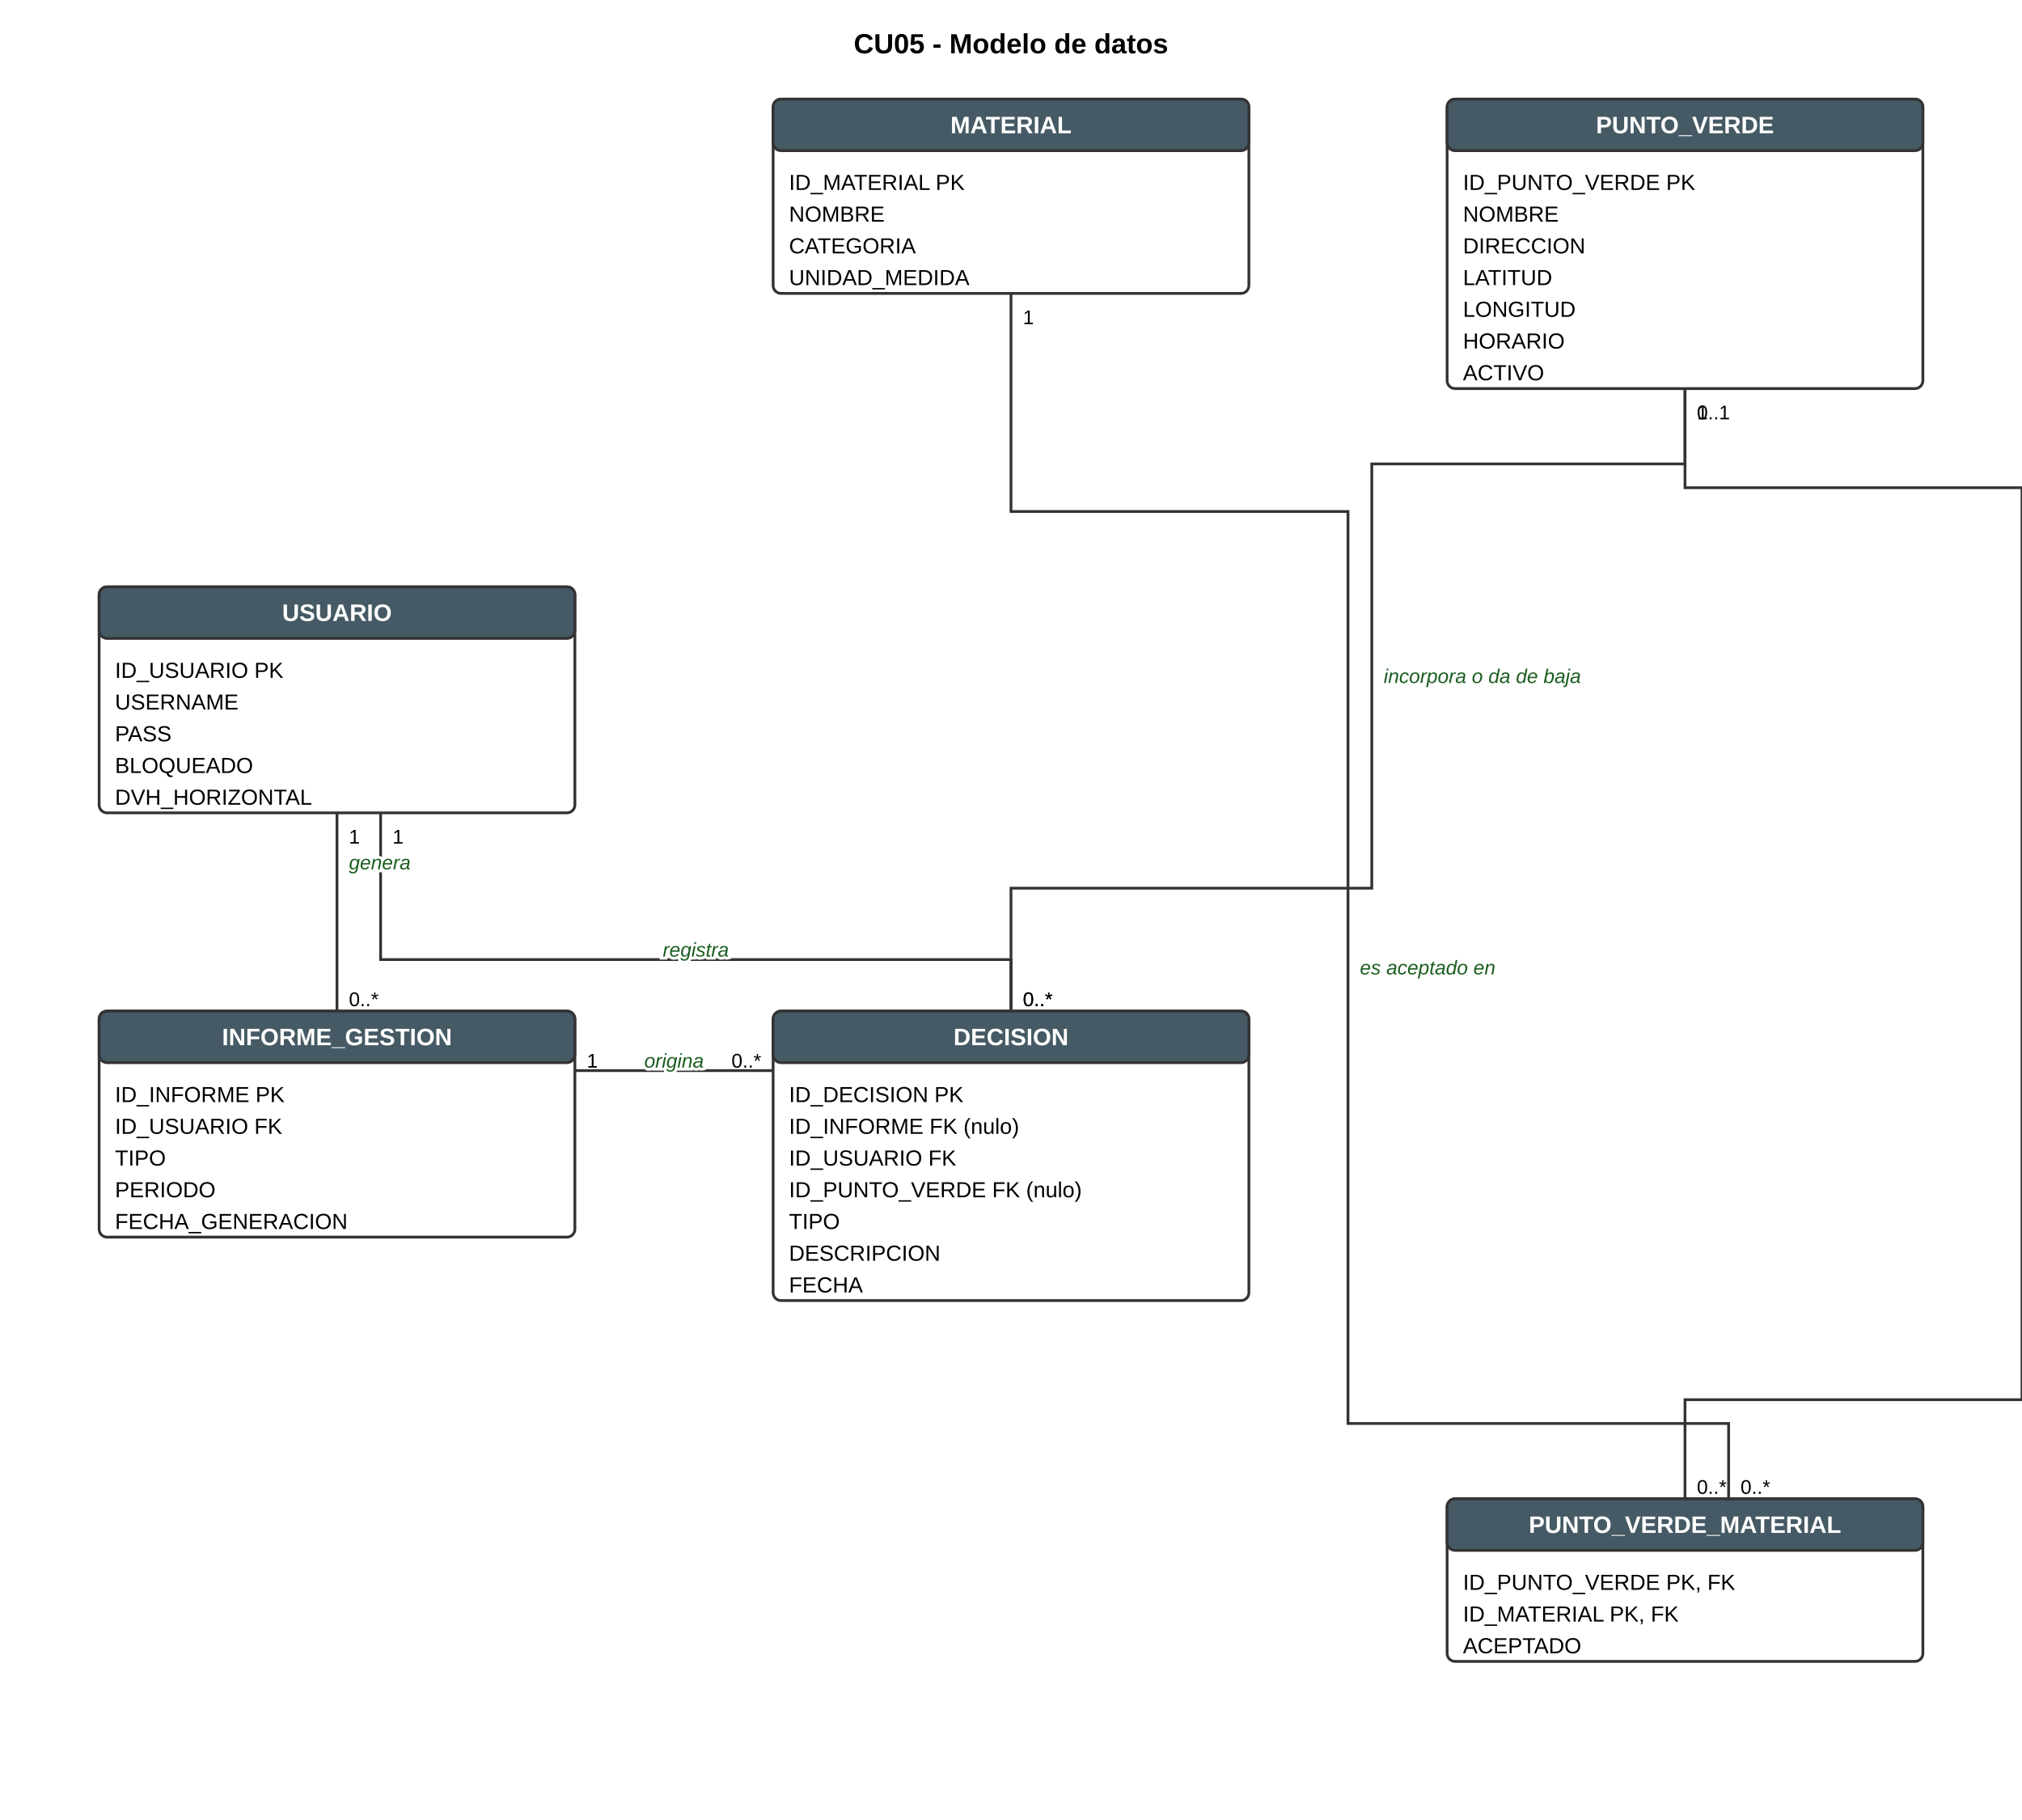
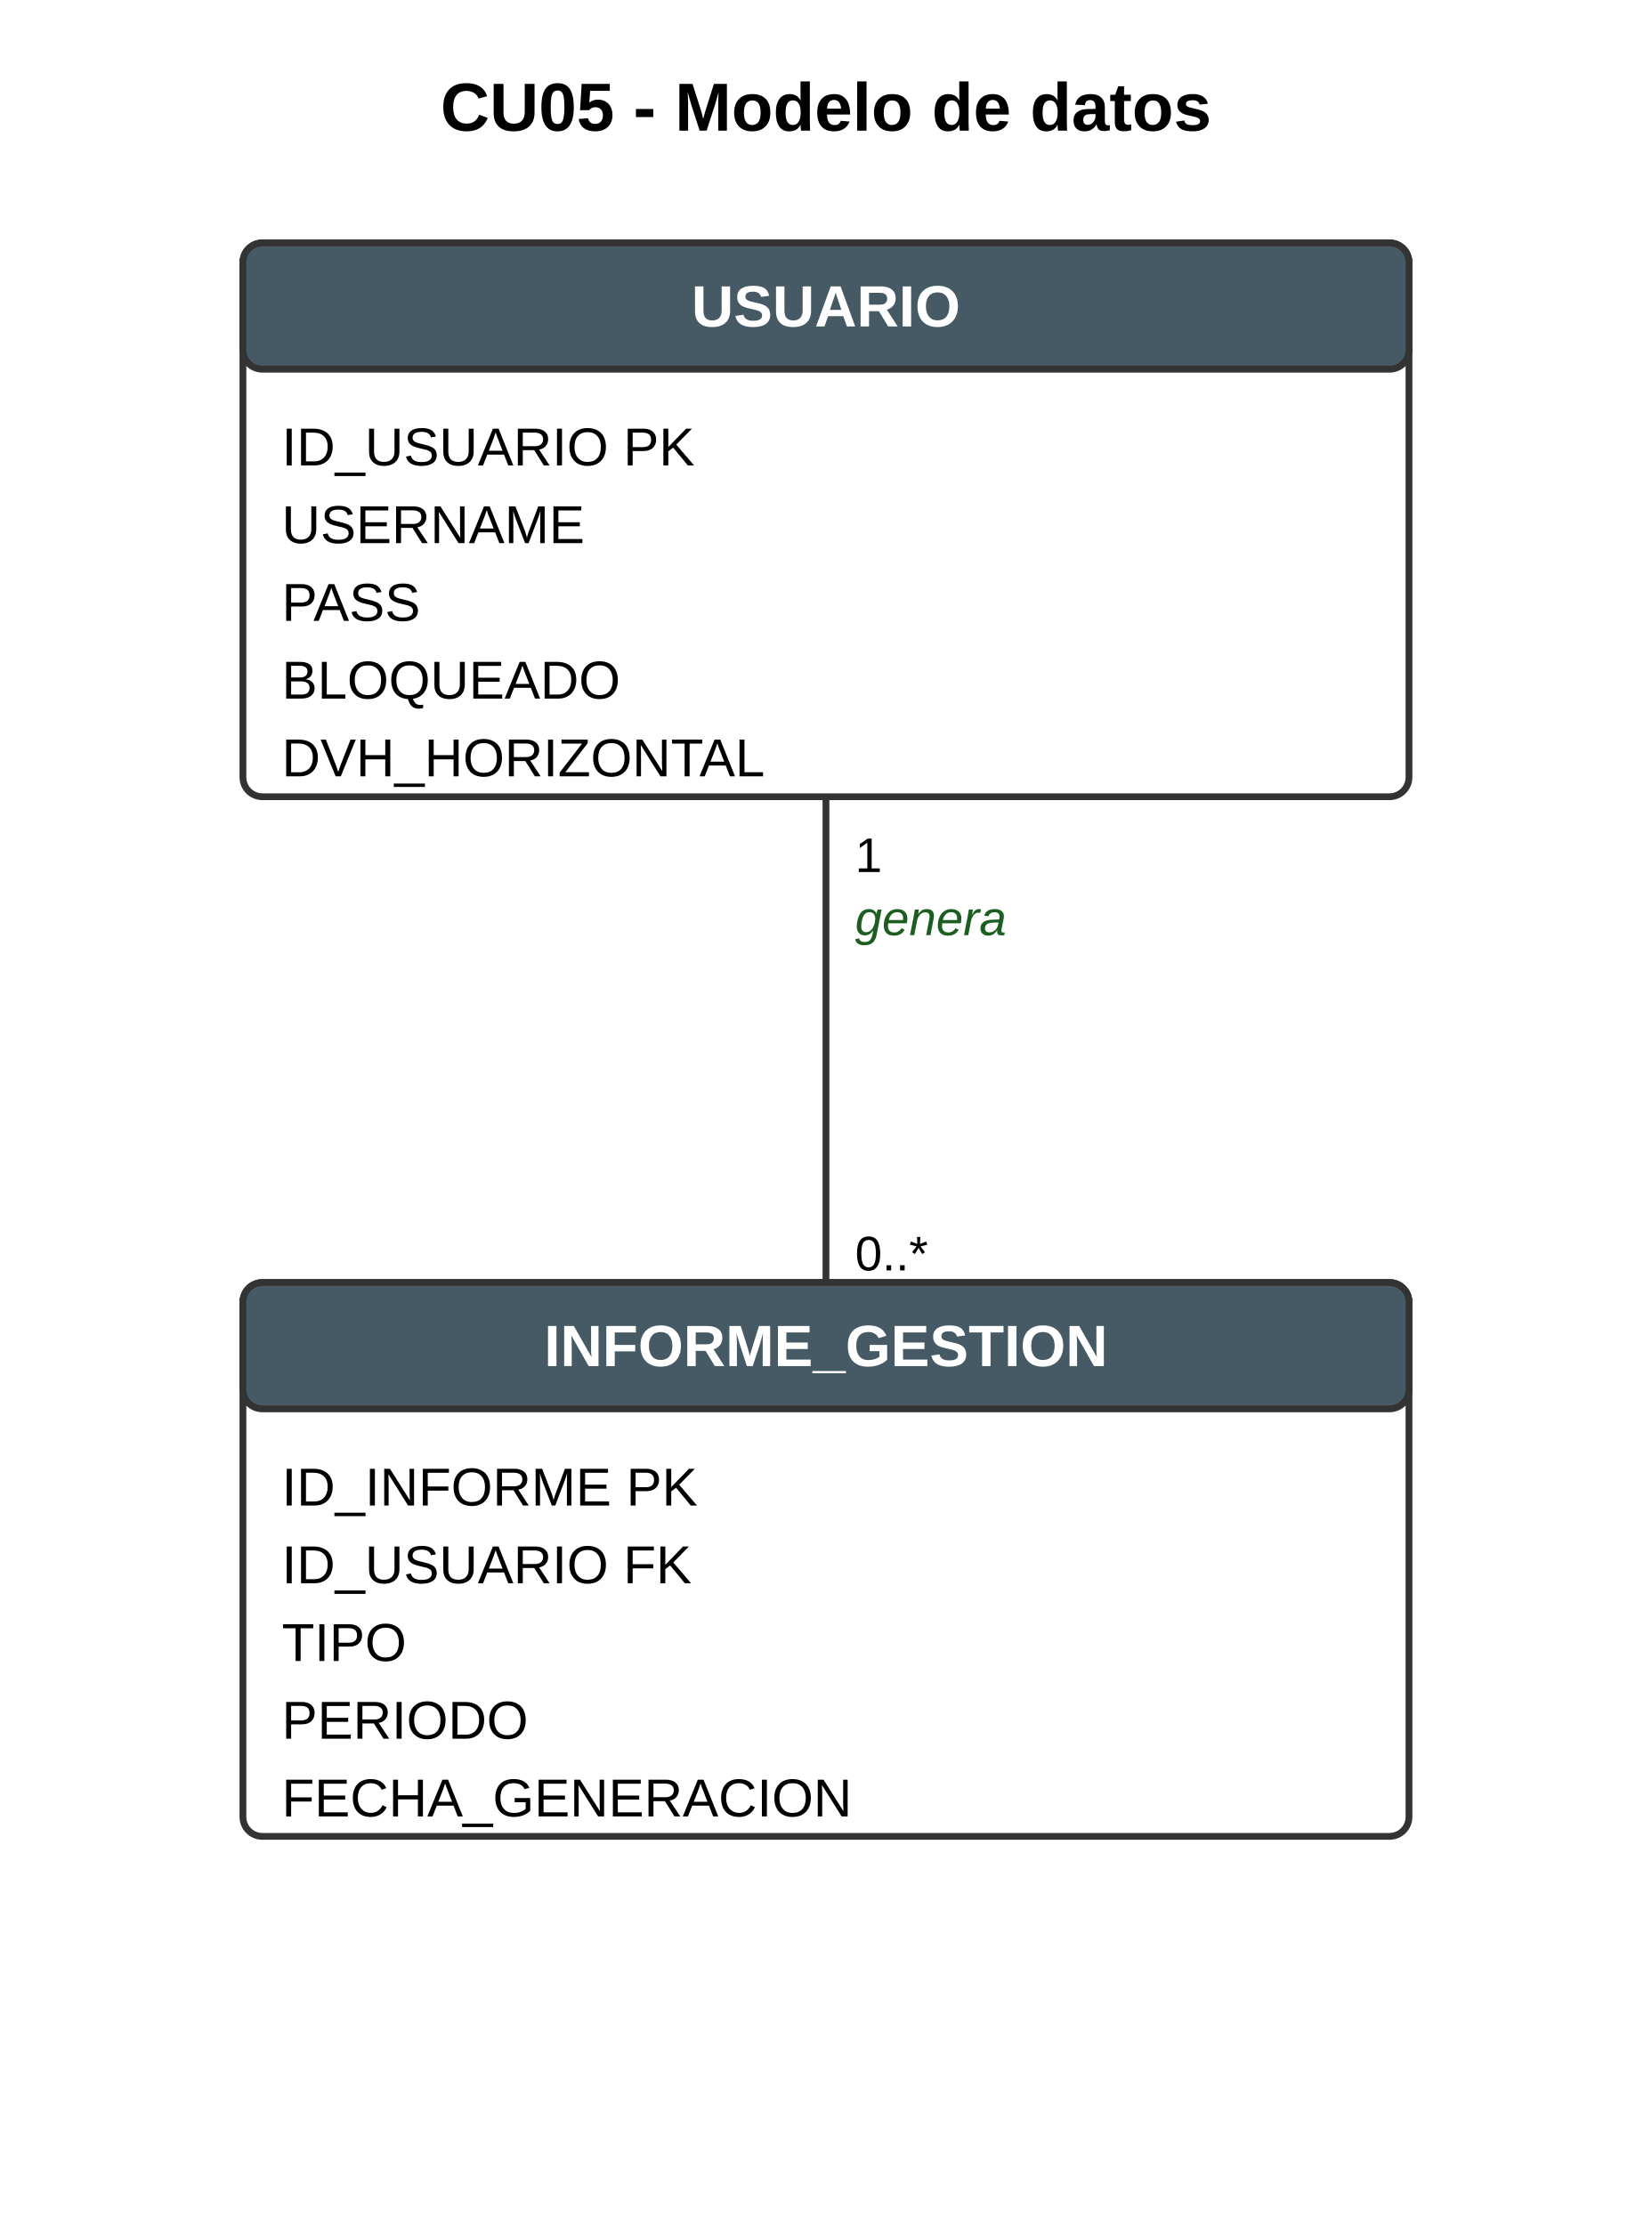
- <svg xmlns="http://www.w3.org/2000/svg" width="1020" height="918" viewBox="0 0 1020 918">
+ <svg xmlns="http://www.w3.org/2000/svg" width="340" height="458" viewBox="0 0 340 458">
  <defs>
    <marker id="ah" markerWidth="10" markerHeight="8" refX="9" refY="4" orient="auto">
      <path d="M0,0 L10,4 L0,8 z" fill="#333333" />
    </marker>
  </defs>
-   <rect width="1020" height="918" fill="#ffffff" />
-   <text x="510.0" y="26.9" text-anchor="middle" font-size="14" font-weight="bold" fill="#000000" font-family="Arial, Helvetica, sans-serif">CU05 - Modelo de datos</text>
-   <polyline points="850.0,196.0 850.0,246.0 1020.0,246.0 1020.0,706.0 850.0,706.0 850.0,756.0" fill="none" stroke="#333333" stroke-width="1.4" />
-   <polyline points="510.0,148.0 510.0,258.0 680.0,258.0 680.0,718.0 872.0,718.0 872.0,756.0" fill="none" stroke="#333333" stroke-width="1.4" />
-   <polyline points="170.0,410.0 170.0,460.0 170.0,460.0 170.0,510.0" fill="none" stroke="#333333" stroke-width="1.4" />
-   <polyline points="290.0,540.0 390.0,540.0" fill="none" stroke="#333333" stroke-width="1.4" />
-   <polyline points="510.0,510.0 510.0,448.0 692.0,448.0 692.0,234.0 850.0,234.0 850.0,196.0" fill="none" stroke="#333333" stroke-width="1.4" />
-   <polyline points="192.0,410.0 192.0,484.0 510.0,484.0 510.0,510.0" fill="none" stroke="#333333" stroke-width="1.4" />
-   <rect x="50.0" y="296.0" width="240.0" height="114.0" rx="4" fill="#ffffff" stroke="#333333" stroke-width="1.4" />
-   <rect x="50.0" y="296.0" width="240.0" height="26.0" rx="4" fill="#455a64" stroke="#333333" stroke-width="1.4" />
-   <text x="170.0" y="313.2" text-anchor="middle" font-size="12" font-weight="bold" fill="#ffffff" font-family="Arial, Helvetica, sans-serif">USUARIO</text>
-   <text x="58.0" y="341.9" text-anchor="start" font-size="11" font-weight="normal" fill="#000000" font-family="Arial, Helvetica, sans-serif">ID_USUARIO PK</text>
-   <text x="58.0" y="357.9" text-anchor="start" font-size="11" font-weight="normal" fill="#000000" font-family="Arial, Helvetica, sans-serif">USERNAME</text>
-   <text x="58.0" y="373.9" text-anchor="start" font-size="11" font-weight="normal" fill="#000000" font-family="Arial, Helvetica, sans-serif">PASS</text>
-   <text x="58.0" y="389.9" text-anchor="start" font-size="11" font-weight="normal" fill="#000000" font-family="Arial, Helvetica, sans-serif">BLOQUEADO</text>
-   <text x="58.0" y="405.9" text-anchor="start" font-size="11" font-weight="normal" fill="#000000" font-family="Arial, Helvetica, sans-serif">DVH_HORIZONTAL</text>
-   <rect x="730.0" y="50.0" width="240.0" height="146.0" rx="4" fill="#ffffff" stroke="#333333" stroke-width="1.4" />
-   <rect x="730.0" y="50.0" width="240.0" height="26.0" rx="4" fill="#455a64" stroke="#333333" stroke-width="1.4" />
-   <text x="850.0" y="67.2" text-anchor="middle" font-size="12" font-weight="bold" fill="#ffffff" font-family="Arial, Helvetica, sans-serif">PUNTO_VERDE</text>
-   <text x="738.0" y="95.8" text-anchor="start" font-size="11" font-weight="normal" fill="#000000" font-family="Arial, Helvetica, sans-serif">ID_PUNTO_VERDE PK</text>
-   <text x="738.0" y="111.8" text-anchor="start" font-size="11" font-weight="normal" fill="#000000" font-family="Arial, Helvetica, sans-serif">NOMBRE</text>
-   <text x="738.0" y="127.8" text-anchor="start" font-size="11" font-weight="normal" fill="#000000" font-family="Arial, Helvetica, sans-serif">DIRECCION</text>
-   <text x="738.0" y="143.8" text-anchor="start" font-size="11" font-weight="normal" fill="#000000" font-family="Arial, Helvetica, sans-serif">LATITUD</text>
-   <text x="738.0" y="159.8" text-anchor="start" font-size="11" font-weight="normal" fill="#000000" font-family="Arial, Helvetica, sans-serif">LONGITUD</text>
-   <text x="738.0" y="175.8" text-anchor="start" font-size="11" font-weight="normal" fill="#000000" font-family="Arial, Helvetica, sans-serif">HORARIO</text>
-   <text x="738.0" y="191.8" text-anchor="start" font-size="11" font-weight="normal" fill="#000000" font-family="Arial, Helvetica, sans-serif">ACTIVO</text>
-   <rect x="390.0" y="50.0" width="240.0" height="98.0" rx="4" fill="#ffffff" stroke="#333333" stroke-width="1.4" />
-   <rect x="390.0" y="50.0" width="240.0" height="26.0" rx="4" fill="#455a64" stroke="#333333" stroke-width="1.4" />
-   <text x="510.0" y="67.2" text-anchor="middle" font-size="12" font-weight="bold" fill="#ffffff" font-family="Arial, Helvetica, sans-serif">MATERIAL</text>
-   <text x="398.0" y="95.8" text-anchor="start" font-size="11" font-weight="normal" fill="#000000" font-family="Arial, Helvetica, sans-serif">ID_MATERIAL PK</text>
-   <text x="398.0" y="111.8" text-anchor="start" font-size="11" font-weight="normal" fill="#000000" font-family="Arial, Helvetica, sans-serif">NOMBRE</text>
-   <text x="398.0" y="127.8" text-anchor="start" font-size="11" font-weight="normal" fill="#000000" font-family="Arial, Helvetica, sans-serif">CATEGORIA</text>
-   <text x="398.0" y="143.8" text-anchor="start" font-size="11" font-weight="normal" fill="#000000" font-family="Arial, Helvetica, sans-serif">UNIDAD_MEDIDA</text>
-   <rect x="730.0" y="756.0" width="240.0" height="82.0" rx="4" fill="#ffffff" stroke="#333333" stroke-width="1.4" />
-   <rect x="730.0" y="756.0" width="240.0" height="26.0" rx="4" fill="#455a64" stroke="#333333" stroke-width="1.4" />
-   <text x="850.0" y="773.2" text-anchor="middle" font-size="12" font-weight="bold" fill="#ffffff" font-family="Arial, Helvetica, sans-serif">PUNTO_VERDE_MATERIAL</text>
-   <text x="738.0" y="801.9" text-anchor="start" font-size="11" font-weight="normal" fill="#000000" font-family="Arial, Helvetica, sans-serif">ID_PUNTO_VERDE PK, FK</text>
-   <text x="738.0" y="817.9" text-anchor="start" font-size="11" font-weight="normal" fill="#000000" font-family="Arial, Helvetica, sans-serif">ID_MATERIAL PK, FK</text>
-   <text x="738.0" y="833.9" text-anchor="start" font-size="11" font-weight="normal" fill="#000000" font-family="Arial, Helvetica, sans-serif">ACEPTADO</text>
-   <rect x="390.0" y="510.0" width="240.0" height="146.0" rx="4" fill="#ffffff" stroke="#333333" stroke-width="1.4" />
-   <rect x="390.0" y="510.0" width="240.0" height="26.0" rx="4" fill="#455a64" stroke="#333333" stroke-width="1.4" />
-   <text x="510.0" y="527.2" text-anchor="middle" font-size="12" font-weight="bold" fill="#ffffff" font-family="Arial, Helvetica, sans-serif">DECISION</text>
-   <text x="398.0" y="555.9" text-anchor="start" font-size="11" font-weight="normal" fill="#000000" font-family="Arial, Helvetica, sans-serif">ID_DECISION PK</text>
-   <text x="398.0" y="571.9" text-anchor="start" font-size="11" font-weight="normal" fill="#000000" font-family="Arial, Helvetica, sans-serif">ID_INFORME FK (nulo)</text>
-   <text x="398.0" y="587.9" text-anchor="start" font-size="11" font-weight="normal" fill="#000000" font-family="Arial, Helvetica, sans-serif">ID_USUARIO FK</text>
-   <text x="398.0" y="603.9" text-anchor="start" font-size="11" font-weight="normal" fill="#000000" font-family="Arial, Helvetica, sans-serif">ID_PUNTO_VERDE FK (nulo)</text>
-   <text x="398.0" y="619.9" text-anchor="start" font-size="11" font-weight="normal" fill="#000000" font-family="Arial, Helvetica, sans-serif">TIPO</text>
-   <text x="398.0" y="635.9" text-anchor="start" font-size="11" font-weight="normal" fill="#000000" font-family="Arial, Helvetica, sans-serif">DESCRIPCION</text>
-   <text x="398.0" y="651.9" text-anchor="start" font-size="11" font-weight="normal" fill="#000000" font-family="Arial, Helvetica, sans-serif">FECHA</text>
-   <rect x="50.0" y="510.0" width="240.0" height="114.0" rx="4" fill="#ffffff" stroke="#333333" stroke-width="1.4" />
-   <rect x="50.0" y="510.0" width="240.0" height="26.0" rx="4" fill="#455a64" stroke="#333333" stroke-width="1.4" />
-   <text x="170.0" y="527.2" text-anchor="middle" font-size="12" font-weight="bold" fill="#ffffff" font-family="Arial, Helvetica, sans-serif">INFORME_GESTION</text>
-   <text x="58.0" y="555.9" text-anchor="start" font-size="11" font-weight="normal" fill="#000000" font-family="Arial, Helvetica, sans-serif">ID_INFORME PK</text>
-   <text x="58.0" y="571.9" text-anchor="start" font-size="11" font-weight="normal" fill="#000000" font-family="Arial, Helvetica, sans-serif">ID_USUARIO FK</text>
-   <text x="58.0" y="587.9" text-anchor="start" font-size="11" font-weight="normal" fill="#000000" font-family="Arial, Helvetica, sans-serif">TIPO</text>
-   <text x="58.0" y="603.9" text-anchor="start" font-size="11" font-weight="normal" fill="#000000" font-family="Arial, Helvetica, sans-serif">PERIODO</text>
-   <text x="58.0" y="619.9" text-anchor="start" font-size="11" font-weight="normal" fill="#000000" font-family="Arial, Helvetica, sans-serif">FECHA_GENERACION</text>
-   <text x="856.0" y="211.5" text-anchor="start" font-size="10" font-weight="normal" fill="#000000" font-family="Arial, Helvetica, sans-serif">1</text>
-   <text x="856.0" y="753.5" text-anchor="start" font-size="10" font-weight="normal" fill="#000000" font-family="Arial, Helvetica, sans-serif">0..*</text>
-   <text x="1026.0" y="479.5" text-anchor="start" font-size="10" font-weight="normal" fill="#1b5e20" font-family="Arial, Helvetica, sans-serif" font-style="italic" paint-order="stroke" stroke="#ffffff" stroke-width="3">acepta</text>
-   <text x="516.0" y="163.5" text-anchor="start" font-size="10" font-weight="normal" fill="#000000" font-family="Arial, Helvetica, sans-serif">1</text>
-   <text x="878.0" y="753.5" text-anchor="start" font-size="10" font-weight="normal" fill="#000000" font-family="Arial, Helvetica, sans-serif">0..*</text>
-   <text x="686.0" y="491.5" text-anchor="start" font-size="10" font-weight="normal" fill="#1b5e20" font-family="Arial, Helvetica, sans-serif" font-style="italic" paint-order="stroke" stroke="#ffffff" stroke-width="3">es aceptado en</text>
-   <text x="176.0" y="425.5" text-anchor="start" font-size="10" font-weight="normal" fill="#000000" font-family="Arial, Helvetica, sans-serif">1</text>
-   <text x="176.0" y="507.5" text-anchor="start" font-size="10" font-weight="normal" fill="#000000" font-family="Arial, Helvetica, sans-serif">0..*</text>
-   <text x="176.0" y="438.5" text-anchor="start" font-size="10" font-weight="normal" fill="#1b5e20" font-family="Arial, Helvetica, sans-serif" font-style="italic" paint-order="stroke" stroke="#ffffff" stroke-width="3">genera</text>
-   <text x="296.0" y="538.5" text-anchor="start" font-size="10" font-weight="normal" fill="#000000" font-family="Arial, Helvetica, sans-serif">1</text>
-   <text x="384.0" y="538.5" text-anchor="end" font-size="10" font-weight="normal" fill="#000000" font-family="Arial, Helvetica, sans-serif">0..*</text>
-   <text x="340.0" y="538.5" text-anchor="middle" font-size="10" font-weight="normal" fill="#1b5e20" font-family="Arial, Helvetica, sans-serif" font-style="italic" paint-order="stroke" stroke="#ffffff" stroke-width="3">origina</text>
-   <text x="516.0" y="507.5" text-anchor="start" font-size="10" font-weight="normal" fill="#000000" font-family="Arial, Helvetica, sans-serif">0..*</text>
-   <text x="856.0" y="211.5" text-anchor="start" font-size="10" font-weight="normal" fill="#000000" font-family="Arial, Helvetica, sans-serif">0..1</text>
-   <text x="698.0" y="344.5" text-anchor="start" font-size="10" font-weight="normal" fill="#1b5e20" font-family="Arial, Helvetica, sans-serif" font-style="italic" paint-order="stroke" stroke="#ffffff" stroke-width="3">incorpora o da de baja</text>
-   <text x="198.0" y="425.5" text-anchor="start" font-size="10" font-weight="normal" fill="#000000" font-family="Arial, Helvetica, sans-serif">1</text>
-   <text x="516.0" y="507.5" text-anchor="start" font-size="10" font-weight="normal" fill="#000000" font-family="Arial, Helvetica, sans-serif">0..*</text>
-   <text x="351.0" y="482.5" text-anchor="middle" font-size="10" font-weight="normal" fill="#1b5e20" font-family="Arial, Helvetica, sans-serif" font-style="italic" paint-order="stroke" stroke="#ffffff" stroke-width="3">registra</text>
+   <rect width="340" height="458" fill="#ffffff" />
+   <text x="170.0" y="26.9" text-anchor="middle" font-size="14" font-weight="bold" fill="#000000" font-family="Arial, Helvetica, sans-serif">CU05 - Modelo de datos</text>
+   <polyline points="170.0,164.0 170.0,214.0 170.0,214.0 170.0,264.0" fill="none" stroke="#333333" stroke-width="1.4" />
+   <rect x="50.0" y="50.0" width="240.0" height="114.0" rx="4" fill="#ffffff" stroke="#333333" stroke-width="1.4" />
+   <rect x="50.0" y="50.0" width="240.0" height="26.0" rx="4" fill="#455a64" stroke="#333333" stroke-width="1.4" />
+   <text x="170.0" y="67.2" text-anchor="middle" font-size="12" font-weight="bold" fill="#ffffff" font-family="Arial, Helvetica, sans-serif">USUARIO</text>
+   <text x="58.0" y="95.8" text-anchor="start" font-size="11" font-weight="normal" fill="#000000" font-family="Arial, Helvetica, sans-serif">ID_USUARIO PK</text>
+   <text x="58.0" y="111.8" text-anchor="start" font-size="11" font-weight="normal" fill="#000000" font-family="Arial, Helvetica, sans-serif">USERNAME</text>
+   <text x="58.0" y="127.8" text-anchor="start" font-size="11" font-weight="normal" fill="#000000" font-family="Arial, Helvetica, sans-serif">PASS</text>
+   <text x="58.0" y="143.8" text-anchor="start" font-size="11" font-weight="normal" fill="#000000" font-family="Arial, Helvetica, sans-serif">BLOQUEADO</text>
+   <text x="58.0" y="159.8" text-anchor="start" font-size="11" font-weight="normal" fill="#000000" font-family="Arial, Helvetica, sans-serif">DVH_HORIZONTAL</text>
+   <rect x="50.0" y="264.0" width="240.0" height="114.0" rx="4" fill="#ffffff" stroke="#333333" stroke-width="1.4" />
+   <rect x="50.0" y="264.0" width="240.0" height="26.0" rx="4" fill="#455a64" stroke="#333333" stroke-width="1.4" />
+   <text x="170.0" y="281.2" text-anchor="middle" font-size="12" font-weight="bold" fill="#ffffff" font-family="Arial, Helvetica, sans-serif">INFORME_GESTION</text>
+   <text x="58.0" y="309.9" text-anchor="start" font-size="11" font-weight="normal" fill="#000000" font-family="Arial, Helvetica, sans-serif">ID_INFORME PK</text>
+   <text x="58.0" y="325.9" text-anchor="start" font-size="11" font-weight="normal" fill="#000000" font-family="Arial, Helvetica, sans-serif">ID_USUARIO FK</text>
+   <text x="58.0" y="341.9" text-anchor="start" font-size="11" font-weight="normal" fill="#000000" font-family="Arial, Helvetica, sans-serif">TIPO</text>
+   <text x="58.0" y="357.9" text-anchor="start" font-size="11" font-weight="normal" fill="#000000" font-family="Arial, Helvetica, sans-serif">PERIODO</text>
+   <text x="58.0" y="373.9" text-anchor="start" font-size="11" font-weight="normal" fill="#000000" font-family="Arial, Helvetica, sans-serif">FECHA_GENERACION</text>
+   <text x="176.0" y="179.5" text-anchor="start" font-size="10" font-weight="normal" fill="#000000" font-family="Arial, Helvetica, sans-serif">1</text>
+   <text x="176.0" y="261.5" text-anchor="start" font-size="10" font-weight="normal" fill="#000000" font-family="Arial, Helvetica, sans-serif">0..*</text>
+   <text x="176.0" y="192.5" text-anchor="start" font-size="10" font-weight="normal" fill="#1b5e20" font-family="Arial, Helvetica, sans-serif" font-style="italic" paint-order="stroke" stroke="#ffffff" stroke-width="3">genera</text>
</svg>
